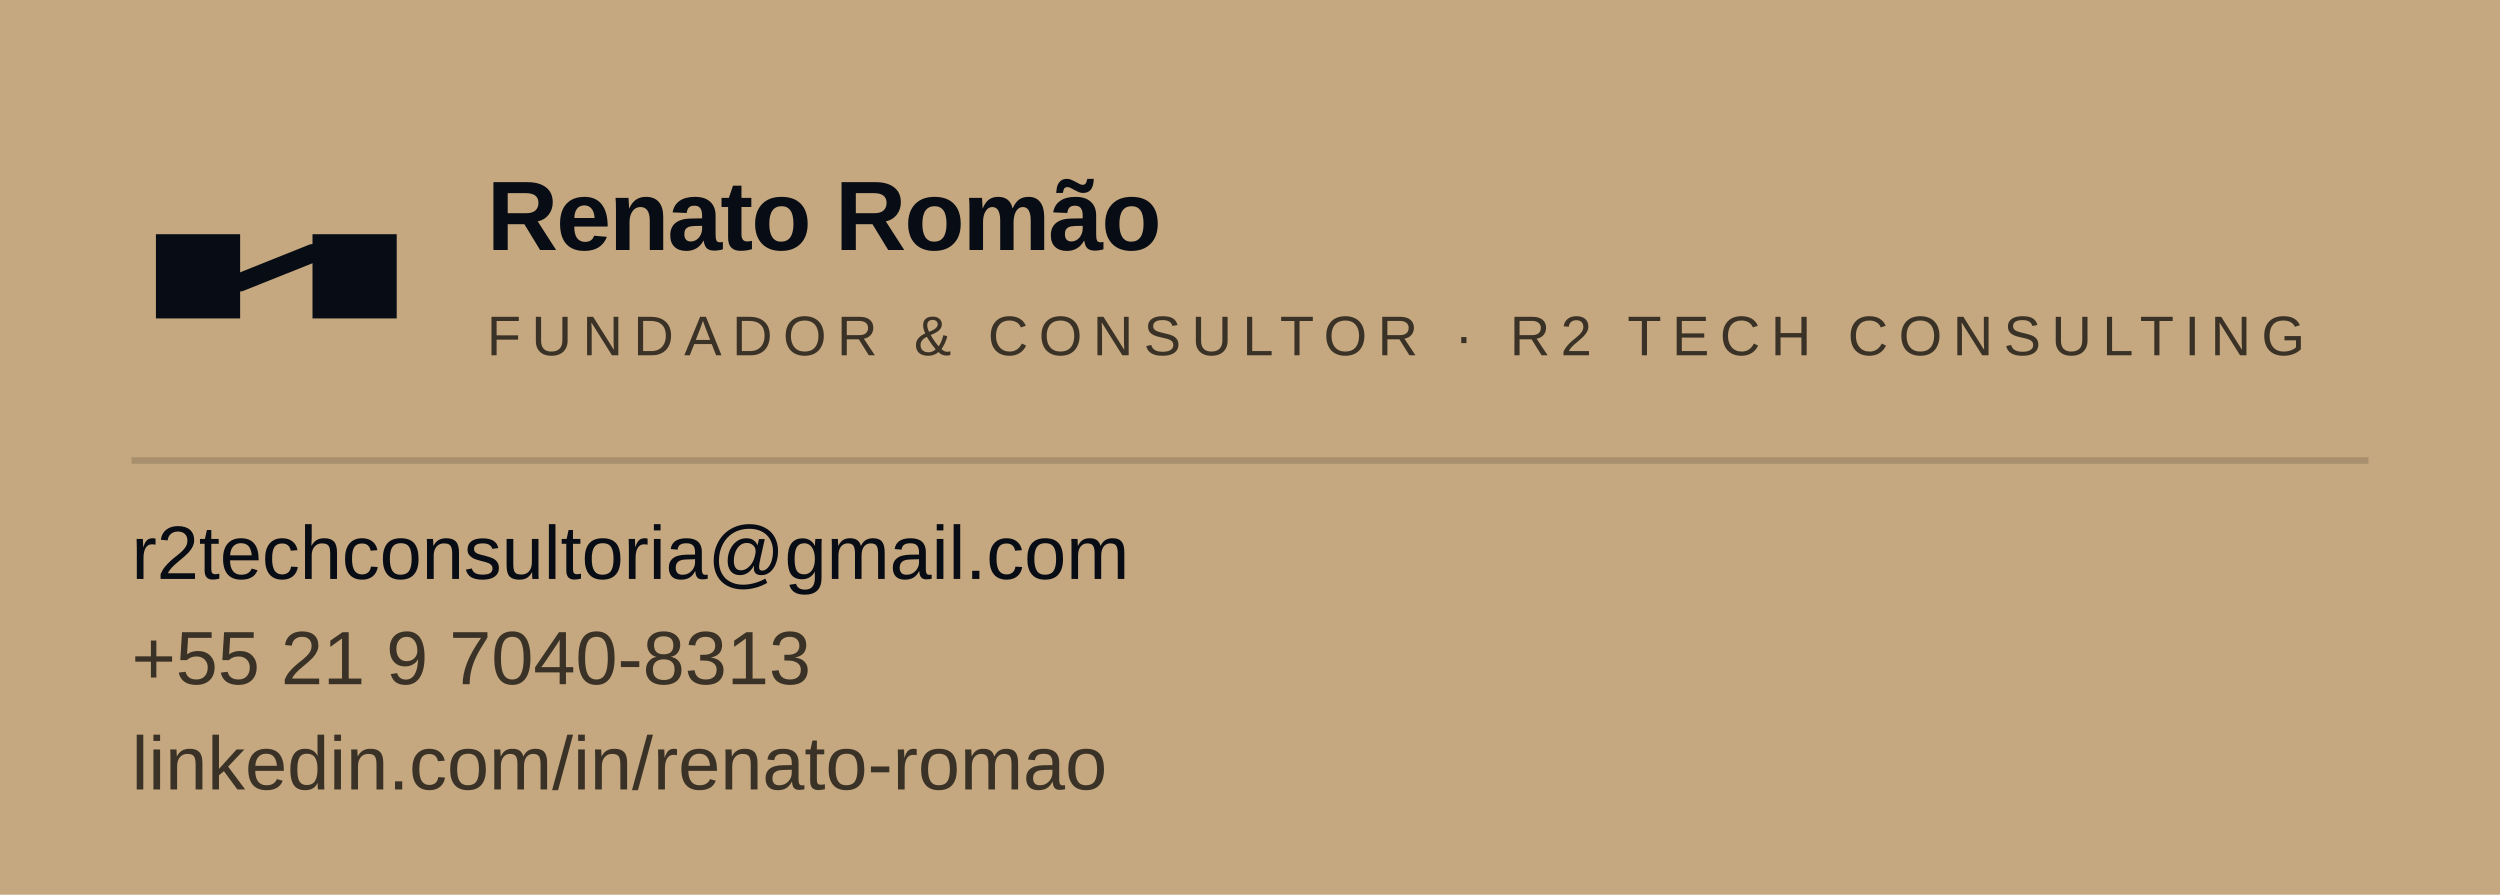
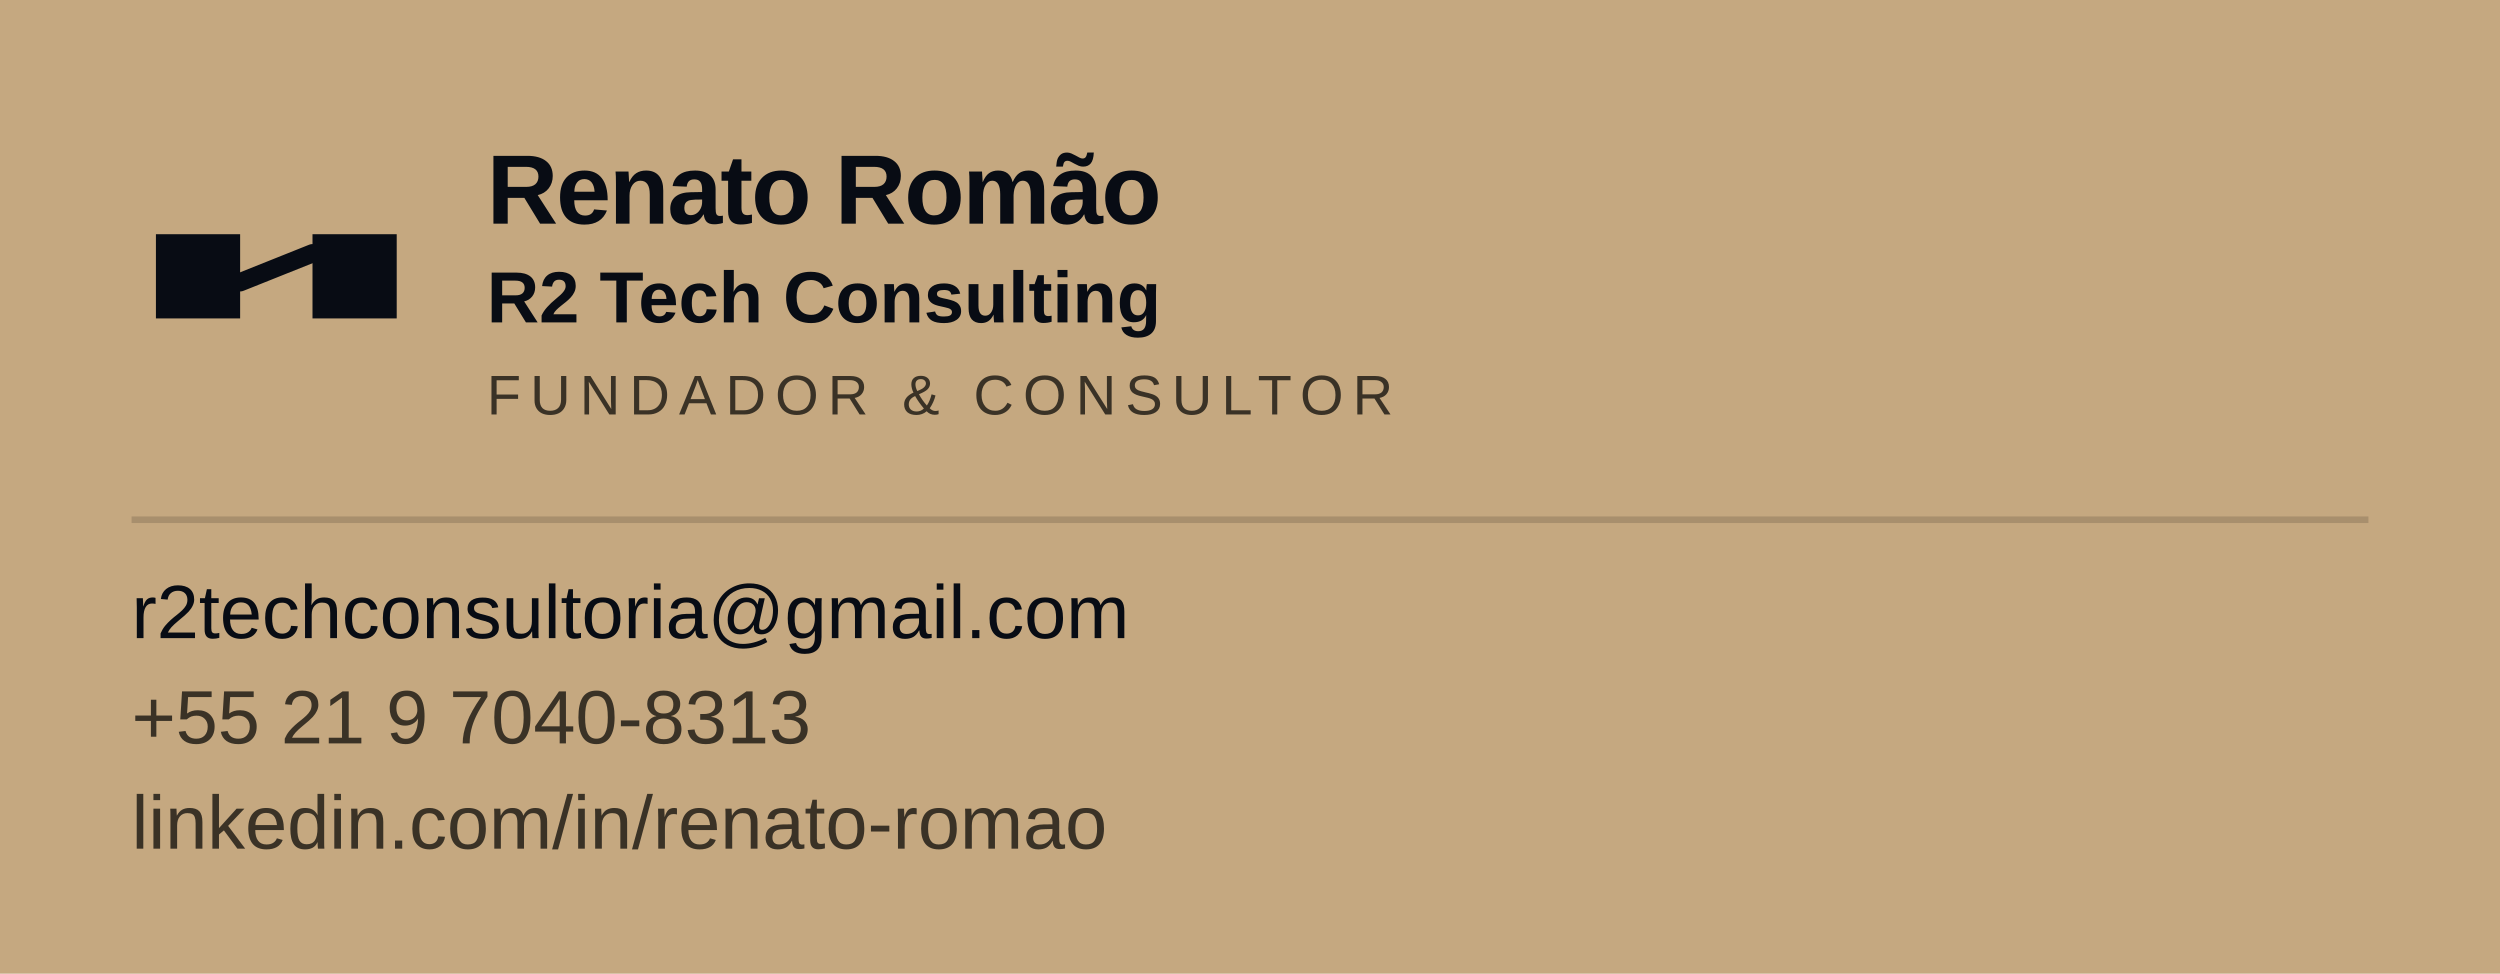
- <svg xmlns="http://www.w3.org/2000/svg" viewBox="0 0 380 136" width="380" height="136">
-   <rect width="380" height="136" fill="#C5A880" />
+ <svg xmlns="http://www.w3.org/2000/svg" viewBox="0 0 380 148" width="760" height="296">
+   <rect width="380" height="148" fill="#C5A880" />
  <g transform="translate(20,20)">
    <rect x="3.7" y="15.6" width="12.8" height="12.8" fill="#080C14" />
    <rect x="27.5" y="15.6" width="12.8" height="12.8" fill="#080C14" />
    <line x1="16.5" y1="22.9" x2="27.5" y2="18.5" stroke="#080C14" stroke-width="2.8" stroke-linecap="round" />
  </g>
-   <text x="74" y="38" font-family="Arial,sans-serif" font-size="15" font-weight="700" fill="#080C14" letter-spacing="-0.3">Renato Romão</text>
-   <text x="74" y="54" font-family="Arial,sans-serif" font-size="8.5" font-weight="500" fill="#3A3226" letter-spacing="1.6">FUNDADOR &amp; CONSULTOR · R2 TECH CONSULTING</text>
-   <line x1="20" y1="70" x2="360" y2="70" stroke="rgba(0,0,0,0.15)" stroke-width="1" />
-   <text x="20" y="88" font-family="Arial,sans-serif" font-size="11.5" fill="#080C14">r2techconsultoria@gmail.com</text>
-   <text x="20" y="104" font-family="Arial,sans-serif" font-size="11.5" fill="#3A3226">+55 21 9 7040-8313</text>
-   <text x="20" y="120" font-family="Arial,sans-serif" font-size="11.5" fill="#3A3226">linkedin.com/in/renato-romao</text>
+   <text x="74" y="34" font-family="Arial,sans-serif" font-size="15" font-weight="700" fill="#080C14" letter-spacing="-0.3">Renato Romão</text>
+   <text x="74" y="49" font-family="Arial,sans-serif" font-size="11" font-weight="600" fill="#080C14">R2 Tech Consulting</text>
+   <text x="74" y="63" font-family="Arial,sans-serif" font-size="8.5" font-weight="500" fill="#3A3226" letter-spacing="1.4">FUNDADOR &amp; CONSULTOR</text>
+   <line x1="20" y1="79" x2="360" y2="79" stroke="rgba(0,0,0,0.15)" stroke-width="1" />
+   <text x="20" y="97" font-family="Arial,sans-serif" font-size="11.5" fill="#080C14">r2techconsultoria@gmail.com</text>
+   <text x="20" y="113" font-family="Arial,sans-serif" font-size="11.5" fill="#3A3226">+55 21 9 7040-8313</text>
+   <text x="20" y="129" font-family="Arial,sans-serif" font-size="11.5" fill="#3A3226">linkedin.com/in/renato-romao</text>
</svg>
